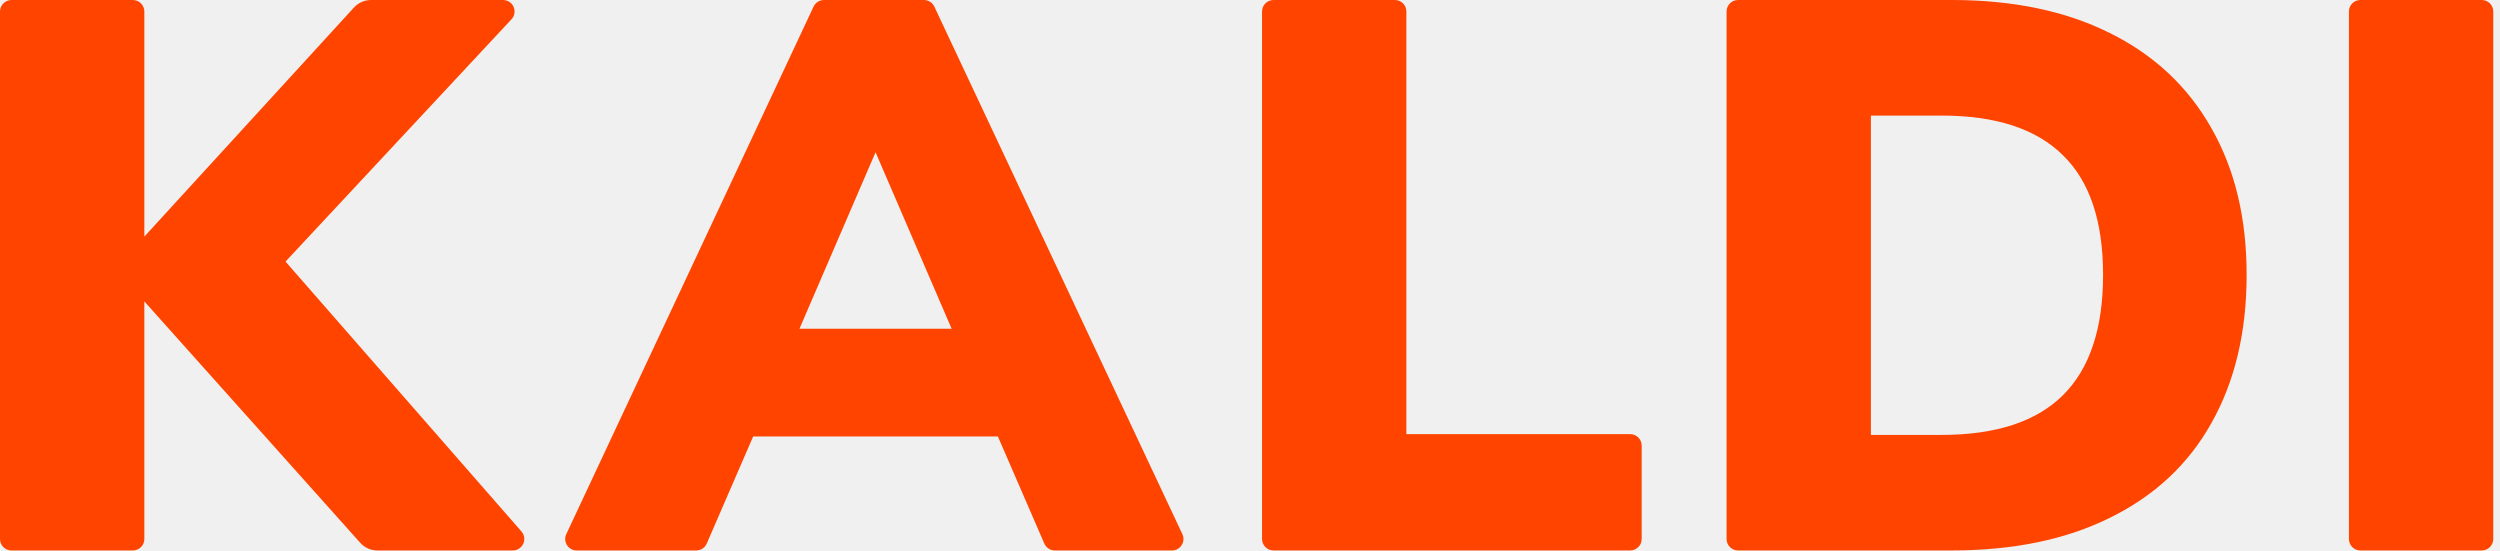
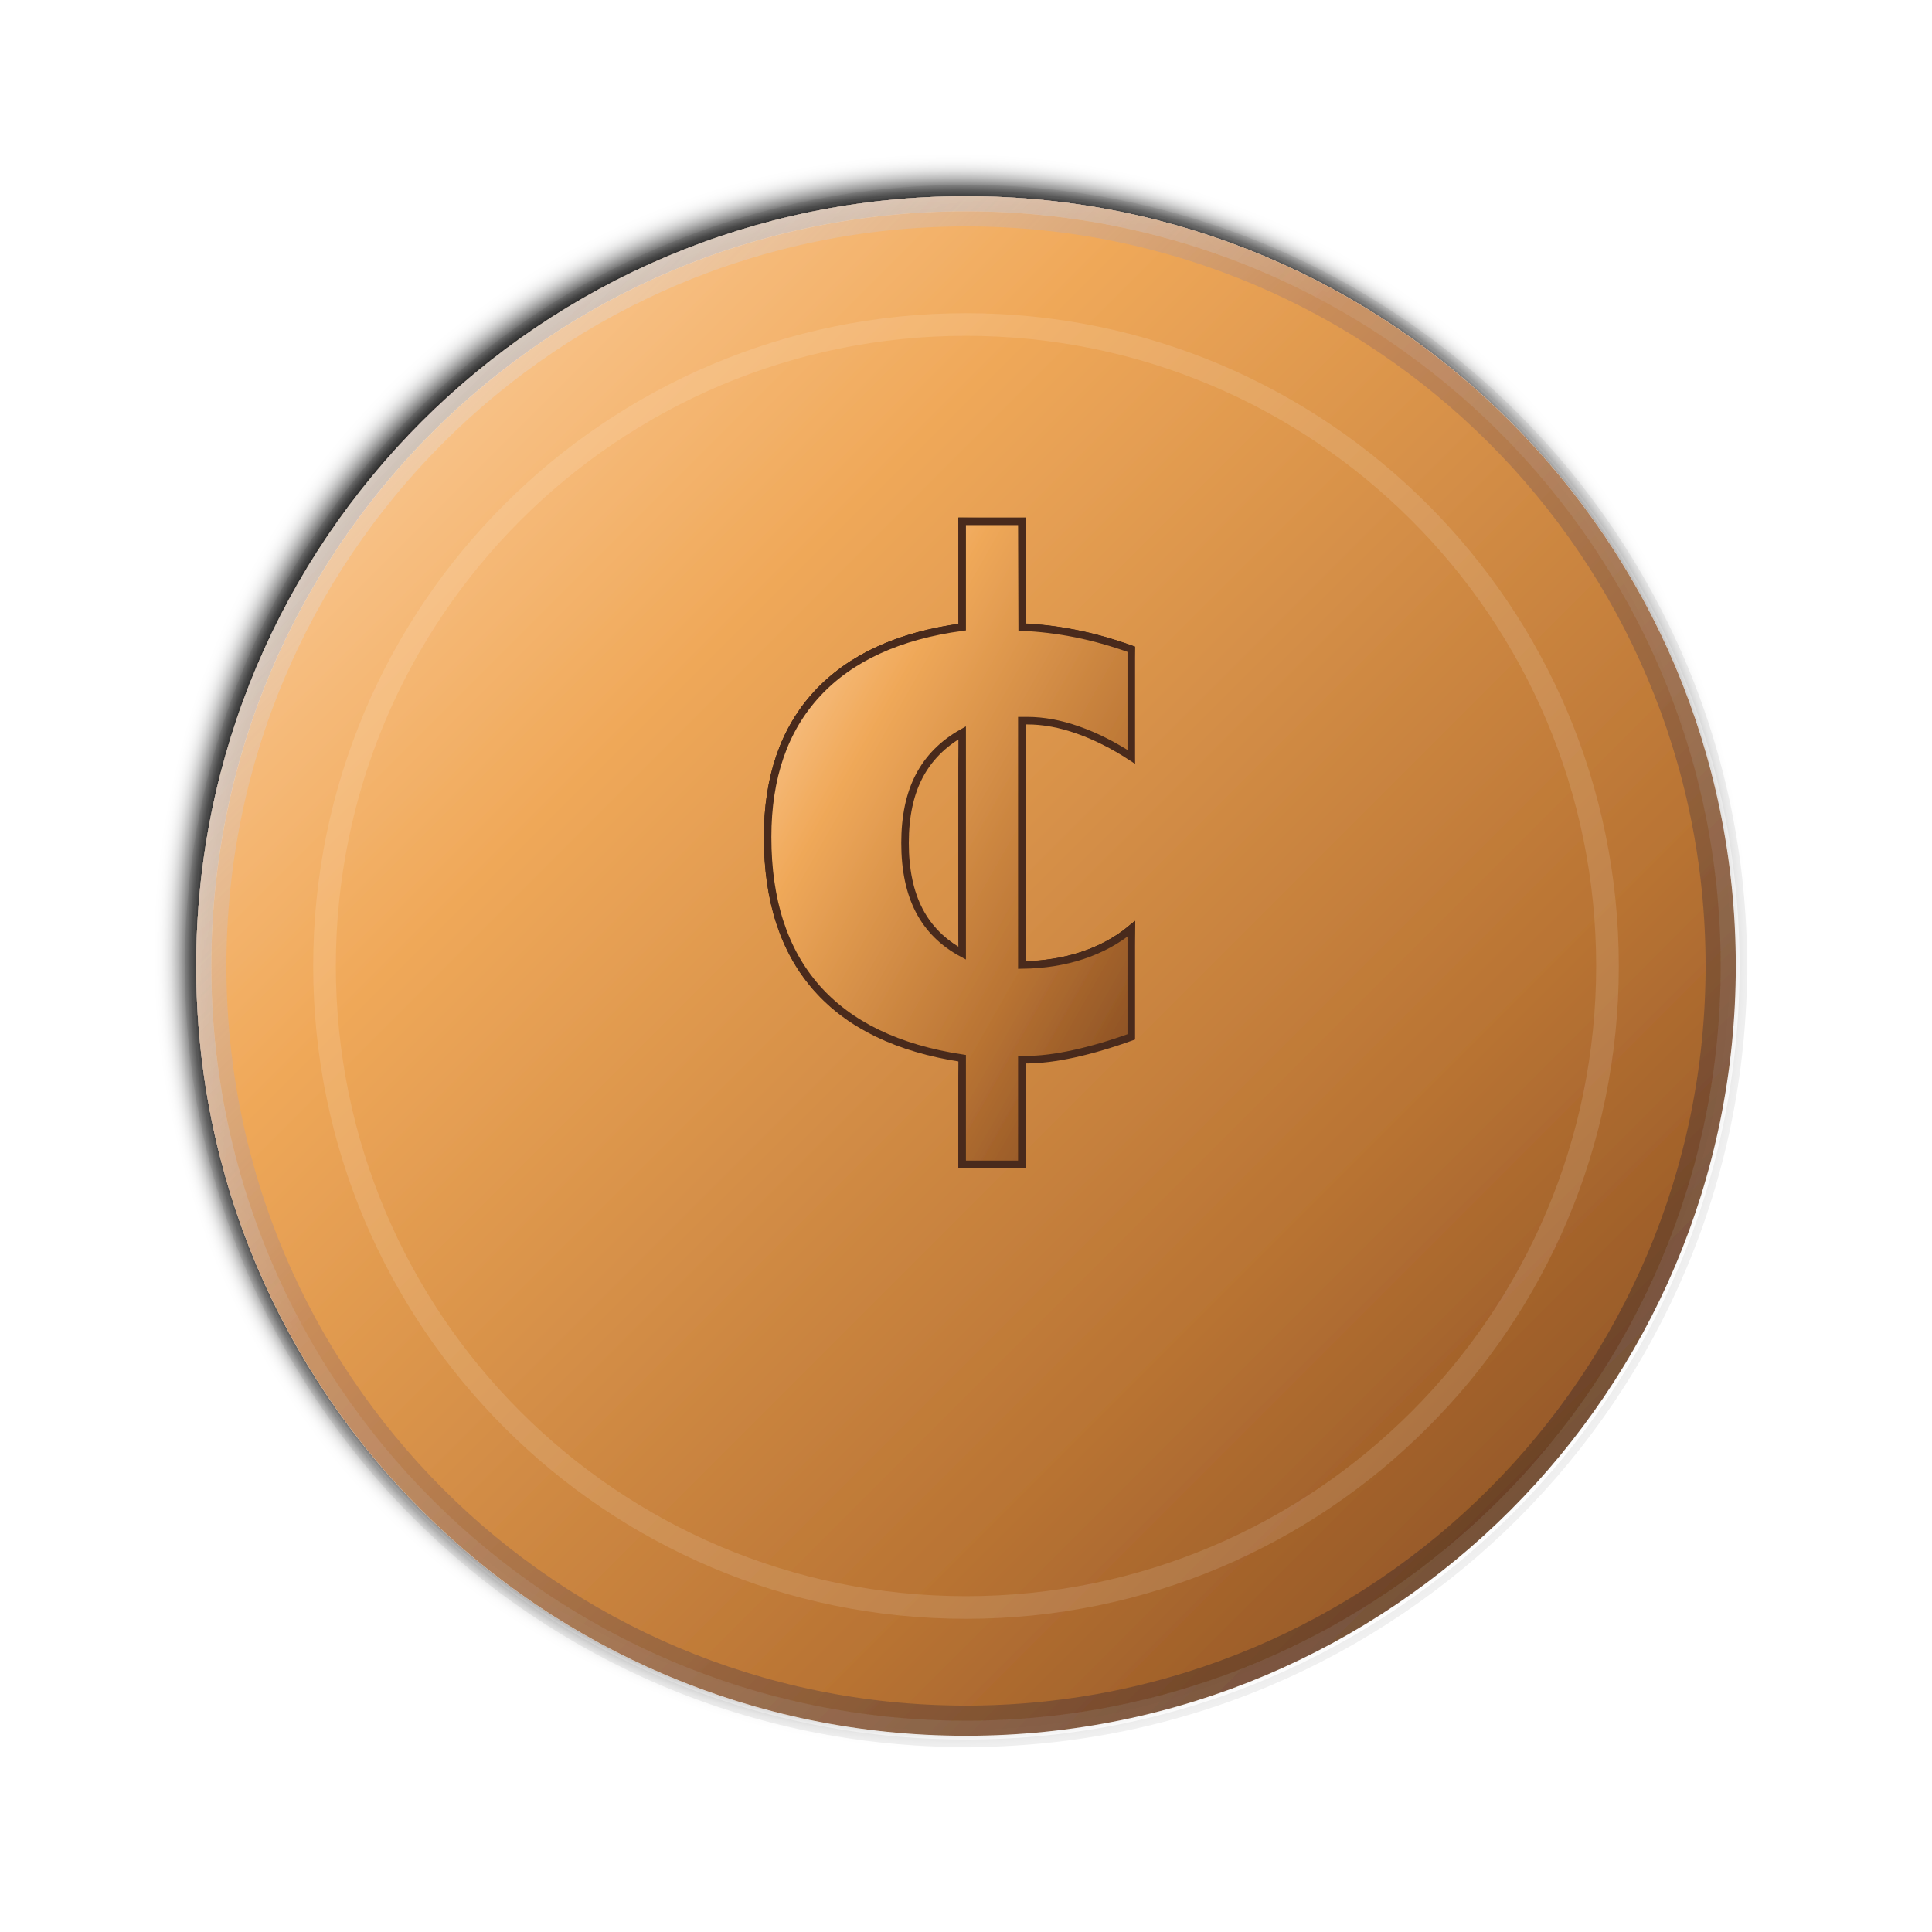
- <svg xmlns="http://www.w3.org/2000/svg" xmlns:xlink="http://www.w3.org/1999/xlink" viewBox="0 0 109 24">
-   <g transform="translate(-1470)">
-     <g style="mix-blend-mode:normal" transform="translate(1470)" fill="#f40">
-       <use xlink:href="#b" style="mix-blend-mode:normal" />
-       <use xlink:href="#c" style="mix-blend-mode:normal" />
-       <use xlink:href="#d" style="mix-blend-mode:normal" />
-       <use xlink:href="#e" style="mix-blend-mode:normal" />
-       <use xlink:href="#f" style="mix-blend-mode:normal" />
-     </g>
+ <svg xmlns="http://www.w3.org/2000/svg" width="512" height="512" viewBox="0 0 512 512" version="1.1">
+   <rect width="100%" height="100%" fill="#ffffff" />
+   <defs>
+     <linearGradient id="copperGrad" x1="0" y1="0" x2="1" y2="1">
+       <stop offset="0%" stop-color="#ffd8b0" />
+       <stop offset="30%" stop-color="#f0a95a" />
+       <stop offset="70%" stop-color="#b87333" />
+       <stop offset="100%" stop-color="#7a431e" />
+     </linearGradient>
+     <filter id="emboss" x="-50%" y="-50%" width="200%" height="200%">
+       <feGaussianBlur in="SourceAlpha" stdDeviation="3" result="blur" />
+       <feOffset in="blur" dx="-4" dy="-4" result="offsetBlur" />
+       <feComposite in="offsetBlur" in2="SourceAlpha" operator="out" result="softMinus" />
+       <feColorMatrix in="softMinus" type="matrix" values="0 0 0 0 0.19                              0 0 0 0 0.12                              0 0 0 0 0.06                              0 0 0 0.6" result="shadow" />
+       <feMerge>
+         <feMergeNode in="shadow" />
+         <feMergeNode in="SourceGraphic" />
+       </feMerge>
+     </filter>
+     <filter id="bevel" x="-50%" y="-50%" width="200%" height="200%">
+       <feGaussianBlur in="SourceAlpha" stdDeviation="2" result="blur" />
+       <feOffset in="blur" dx="2" dy="2" result="off1" />
+       <feComposite in="off1" in2="SourceAlpha" operator="arithmetic" k2="-1" k3="1" result="inner" />
+       <feColorMatrix in="inner" type="matrix" values="0 0 0 0 0.08                              0 0 0 0 0.04                              0 0 0 0 0.02                              0 0 0 0.6" result="innerShadow" />
+       <feMerge>
+         <feMergeNode in="innerShadow" />
+         <feMergeNode in="SourceGraphic" />
+       </feMerge>
+     </filter>
+     <linearGradient id="strokeGrad" x1="0" y1="0" x2="1" y2="1">
+       <stop offset="0%" stop-color="#ffffff" stop-opacity="0.25" />
+       <stop offset="40%" stop-color="#c58a5a" stop-opacity="0.9" />
+       <stop offset="100%" stop-color="#4c2a18" stop-opacity="0.9" />
+     </linearGradient>
+   </defs>
+   <g filter="url(#emboss)">
+     <circle cx="256" cy="256" r="200" fill="url(#copperGrad)" stroke="url(#strokeGrad)" stroke-width="8" />
  </g>
-   <defs>
-     <path id="b" d="M22.735 23.171c.283.323.053.829-.376.829h-5.907c-.285 0-.556-.121-.745-.333l-9.414-10.526v10.36c0 .276-.224.5-.5.5h-5.293c-.276 0-.5-.224-.5-.5v-23c0-.276.224-.5.5-.5h5.293c.276 0 .5.224.5.5v9.815l9.141-9.99c.19-.207.457-.325.738-.325h5.762c.437 0 .664.521.366.841l-9.851 10.563 10.287 11.767z" />
-     <path id="c" d="M45.991 24c-.199 0-.38-.118-.459-.301l-2.024-4.669h-10.67l-2.024 4.669c-.079.183-.259.301-.459.301h-5.212c-.366 0-.608-.381-.453-.712l10.782-23c.082-.176.259-.288.453-.288h4.358c.194 0 .37.112.453.287l10.815 23c.156.332-.086.713-.452.713h-5.108zm-11.135-9.668h6.635l-3.317-7.694-3.317 7.694z" />
-     <path id="d" d="M55.525 24c-.276 0-.5-.224-.5-.5v-23c0-.276.224-.5.5-.5h5.293c.276 0 .5.224.5.5v18.428h9.759c.276 0 .5.224.5.5v4.072c0 .276-.224.5-.5.5h-15.552z" />
-     <path id="e" d="M75.279.5c0-.276.224-.5.5-.5h9.315c2.667 0 4.959.477 6.874 1.43 1.938.953 3.42 2.338 4.446 4.153 1.026 1.793 1.539 3.926 1.539 6.4 0 2.496-.513 4.652-1.539 6.468-1.003 1.793-2.474 3.166-4.412 4.119-1.915.953-4.218 1.43-6.908 1.43h-9.315c-.276 0-.5-.224-.5-.5v-23zm9.37 18.462c2.371 0 4.138-.579 5.301-1.736 1.163-1.157 1.744-2.905 1.744-5.242 0-2.338-.581-4.074-1.744-5.209-1.163-1.157-2.93-1.736-5.301-1.736h-3.078v13.923h3.078z" />
-     <path id="f" d="M102.913 24c-.276 0-.5-.224-.5-.5v-23c0-.276.224-.5.5-.5h5.293c.276 0 .5.224.5.5v23c0 .276-.224.5-.5.5h-5.293z" />
-   </defs>
+   <circle cx="256" cy="256" r="170" fill="none" stroke="#ffffff" stroke-opacity="0.12" stroke-width="6" />
+   <g transform="translate(256,256)" filter="url(#bevel)">
+     <text x="0" y="22" text-anchor="middle" font-family="DejaVu Sans, Arial, sans-serif" font-weight="700" font-size="200" fill="#fff3e8" fill-opacity="0.95" stroke="#4a2b1a" stroke-width="2" paint-order="stroke" />
+     <text x="0" y="22" text-anchor="middle" font-family="DejaVu Sans, Arial, sans-serif" font-weight="700" font-size="200" fill="url(#copperGrad)" stroke="#4a2b1a" stroke-width="2">¢</text>
+   </g>
+   <circle cx="256" cy="256" r="206" fill="none" stroke="#000000" stroke-opacity="0.06" stroke-width="2" />
</svg>
